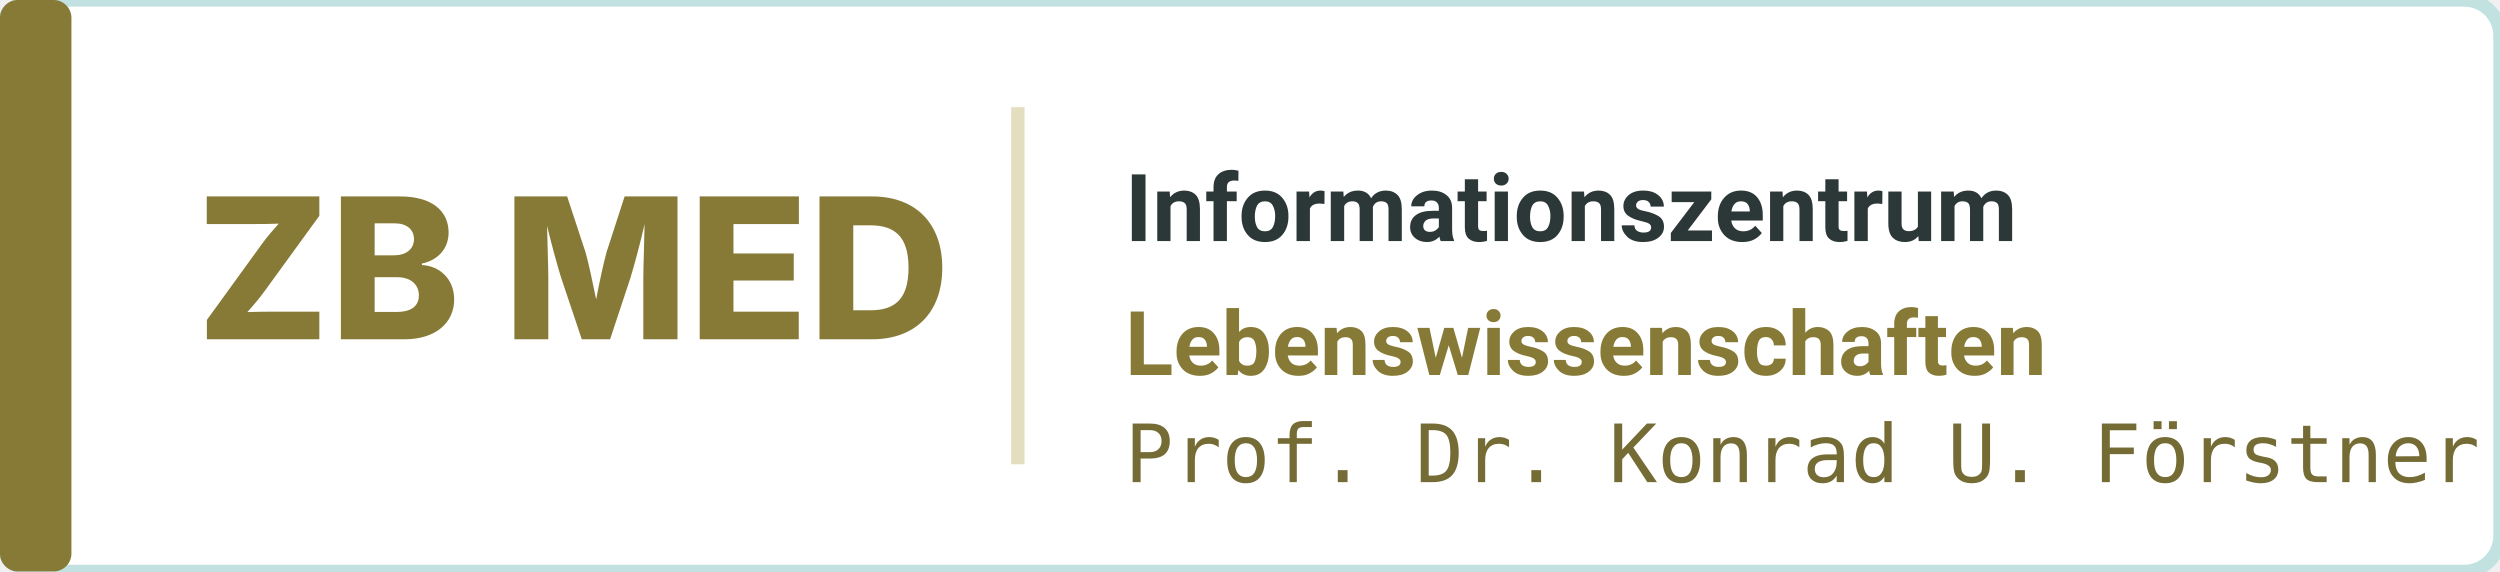
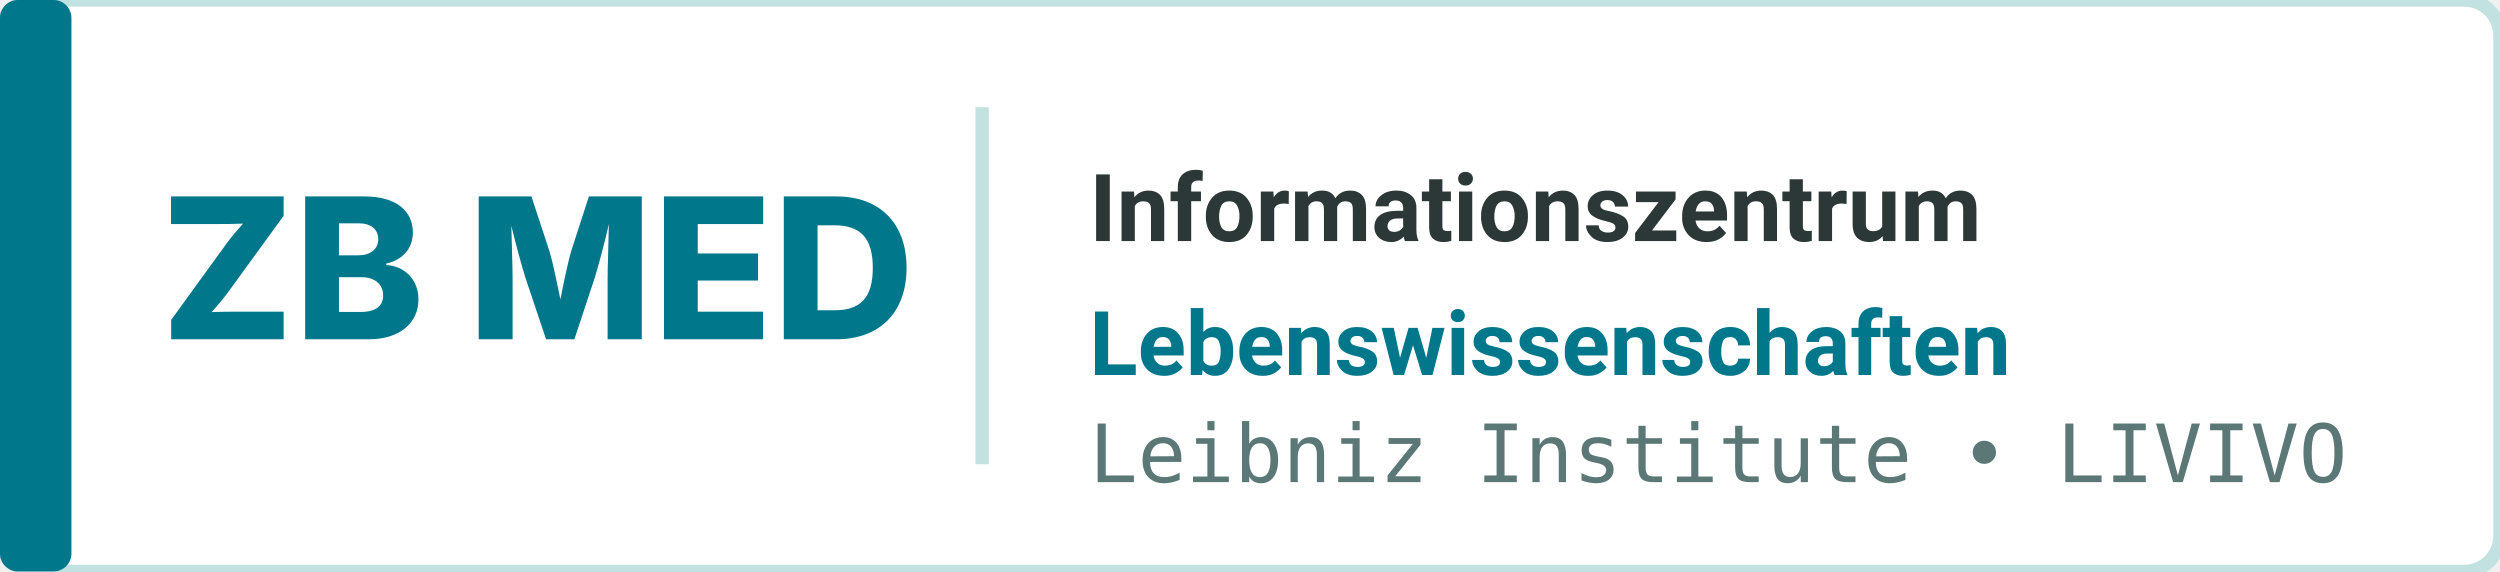
<svg xmlns="http://www.w3.org/2000/svg" viewBox="0 0 280 64" fill="none" role="img" aria-label="ZB MED Information Centre for Life Sciences">
  <rect width="280" height="64" rx="4" fill="#ffffff" stroke="#c2e2e1" stroke-width="1.5" />
-   <rect x="0" y="0" width="8" height="64" rx="2" fill="#877A37" />
-   <text x="22" y="38" font-family="'Space Grotesk', -apple-system, sans-serif" font-weight="800" font-size="22" fill="#877A37">ZB MED</text>
-   <line x1="114" y1="12" x2="114" y2="52" stroke="#e4dec0" stroke-width="1.5" />
-   <text x="126" y="27" font-family="-apple-system, BlinkMacSystemFont, 'Segoe UI', Roboto, sans-serif" font-weight="700" font-size="10.5" fill="#2c3837">Informationszentrum</text>
-   <text x="126" y="42" font-family="-apple-system, BlinkMacSystemFont, 'Segoe UI', Roboto, sans-serif" font-weight="600" font-size="10" fill="#877A37">Lebenswissenschaften</text>
-   <text x="126" y="54" font-family="'JetBrains Mono', monospace" font-size="9" fill="#756b35">Prof. Dr. Konrad U. Förstner</text>
+   <rect x="0" y="0" width="8" height="64" rx="2" fill="#00778a" />
+   <text x="18" y="38" font-family="'Space Grotesk', -apple-system, sans-serif" font-weight="800" font-size="22" fill="#00778a">ZB MED</text>
+   <line x1="110" y1="12" x2="110" y2="52" stroke="#c2e2e1" stroke-width="1.5" />
+   <text x="122" y="27" font-family="-apple-system, BlinkMacSystemFont, 'Segoe UI', Roboto, sans-serif" font-weight="700" font-size="10.5" fill="#2c3837">Informationszentrum</text>
+   <text x="122" y="42" font-family="-apple-system, BlinkMacSystemFont, 'Segoe UI', Roboto, sans-serif" font-weight="600" font-size="10" fill="#00778a">Lebenswissenschaften</text>
+   <text x="122" y="54" font-family="'JetBrains Mono', monospace" font-size="9" fill="#5b7877">Leibniz Institute • LIVIVO</text>
</svg>
